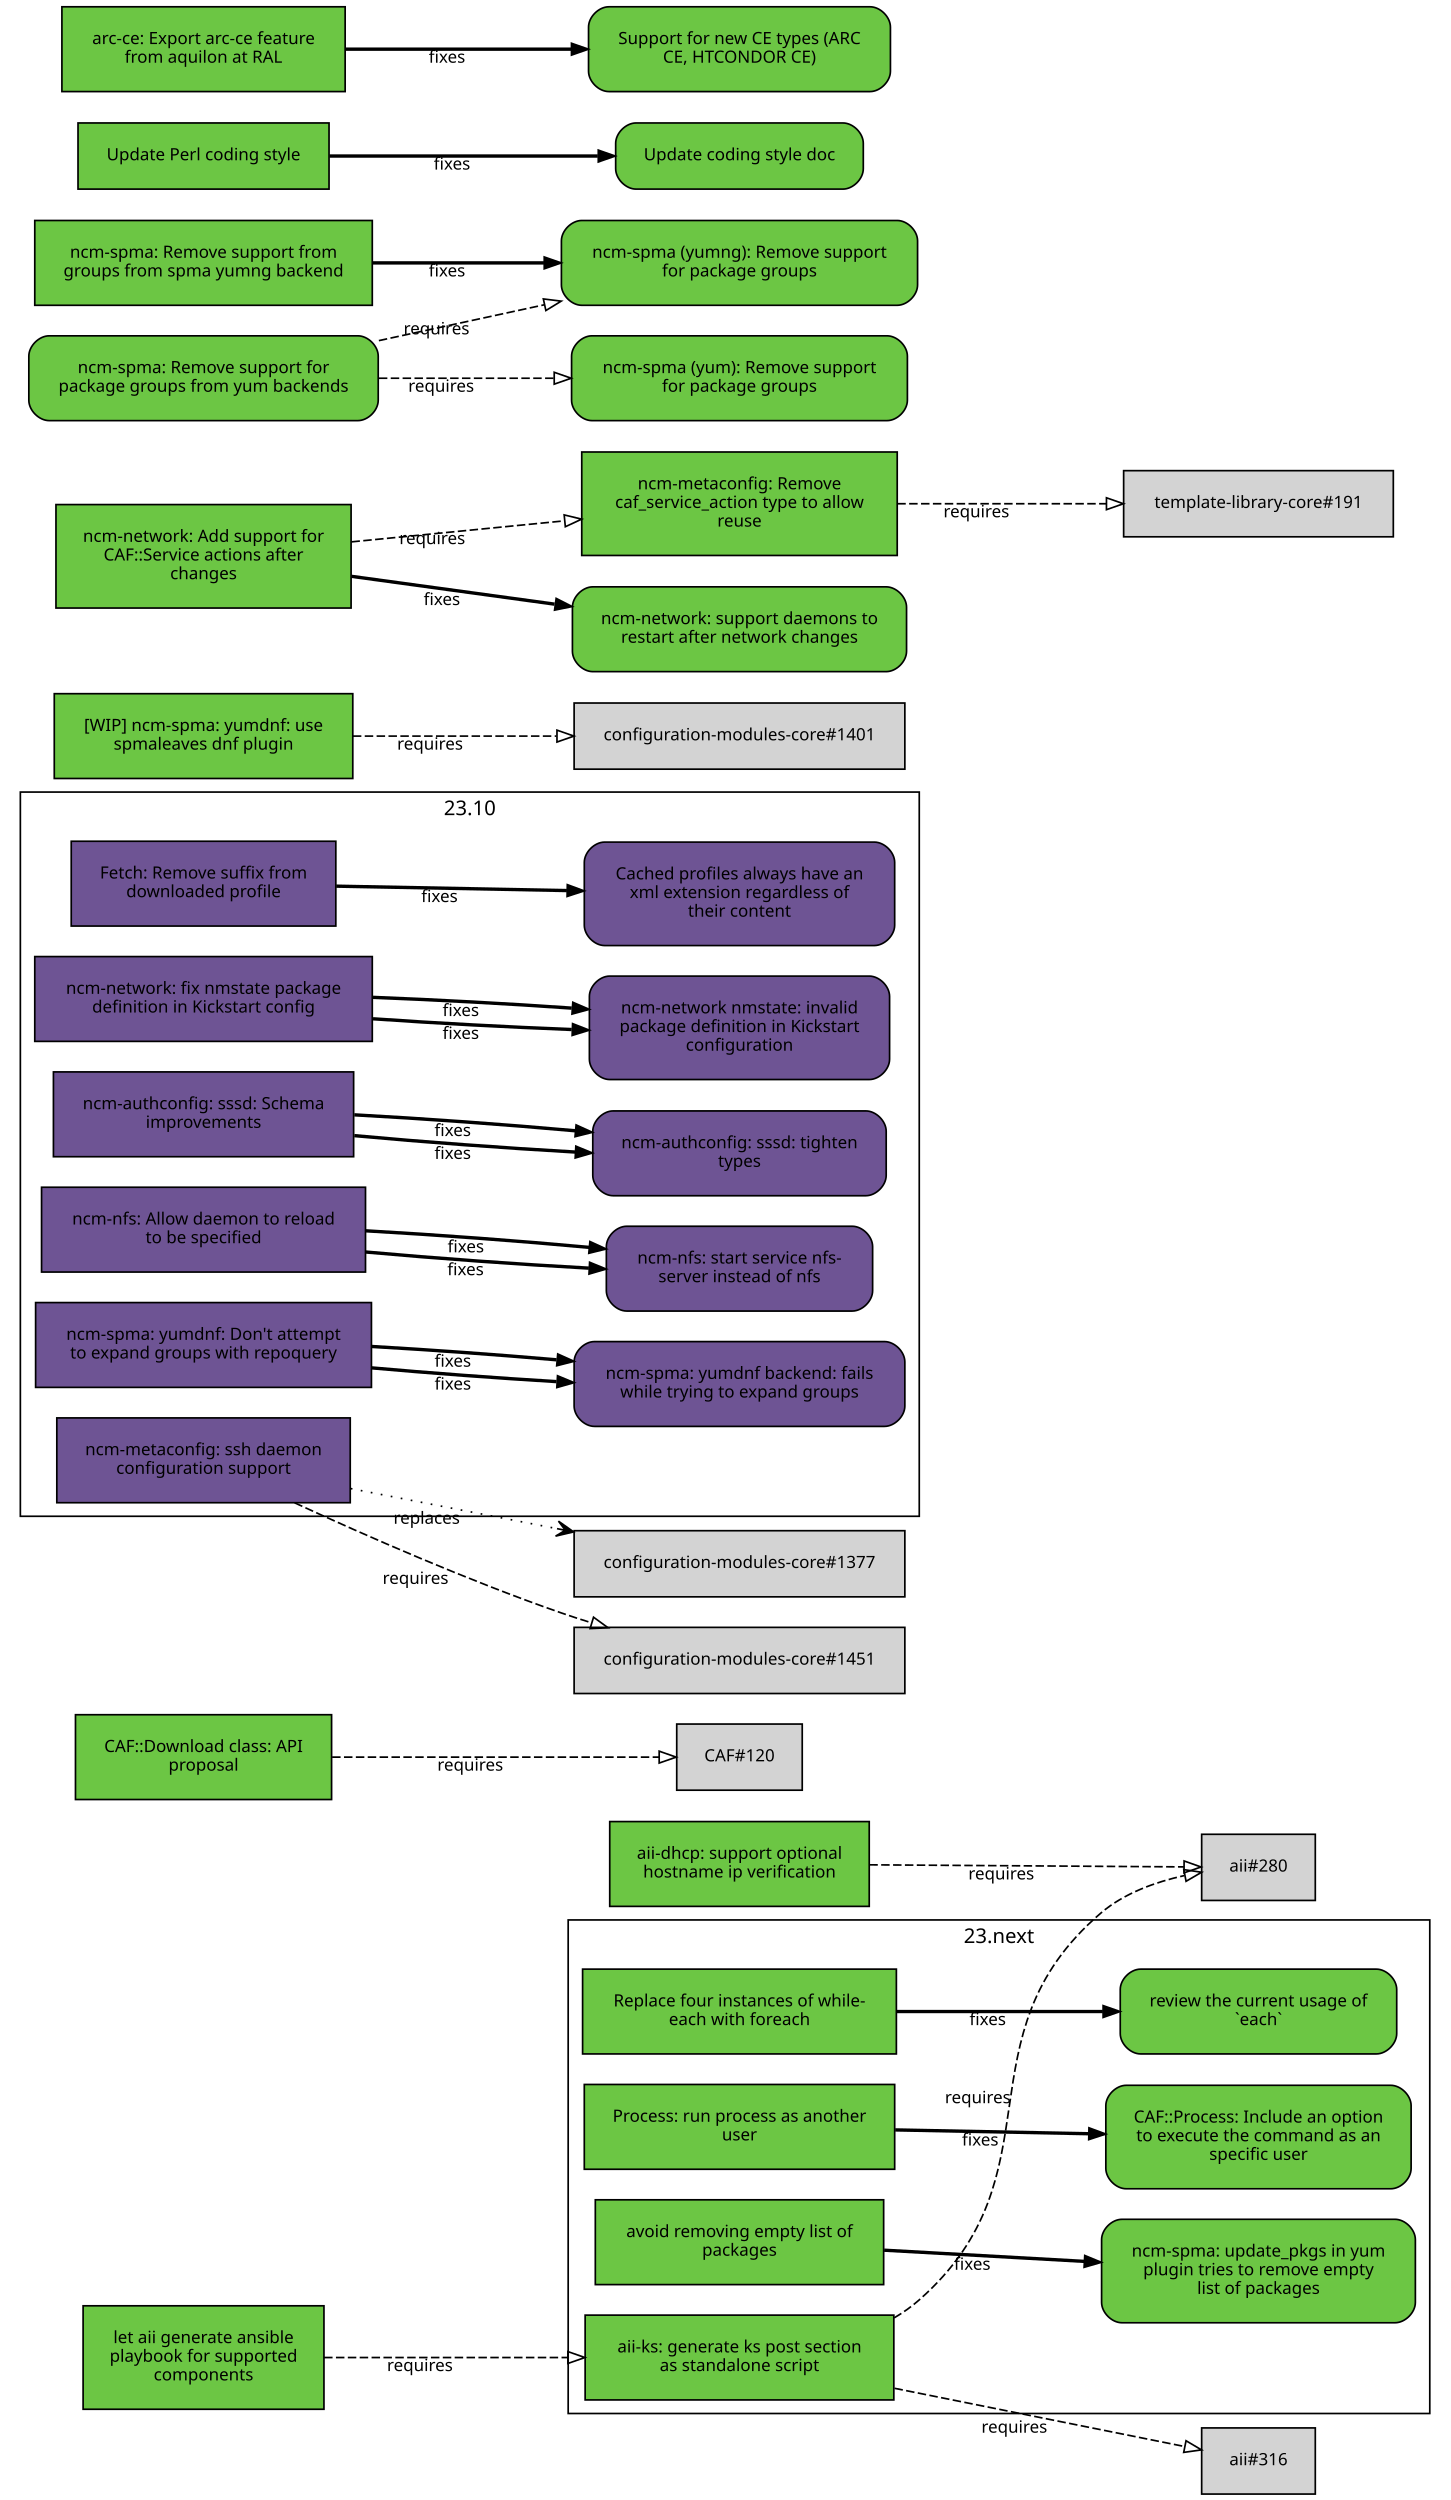
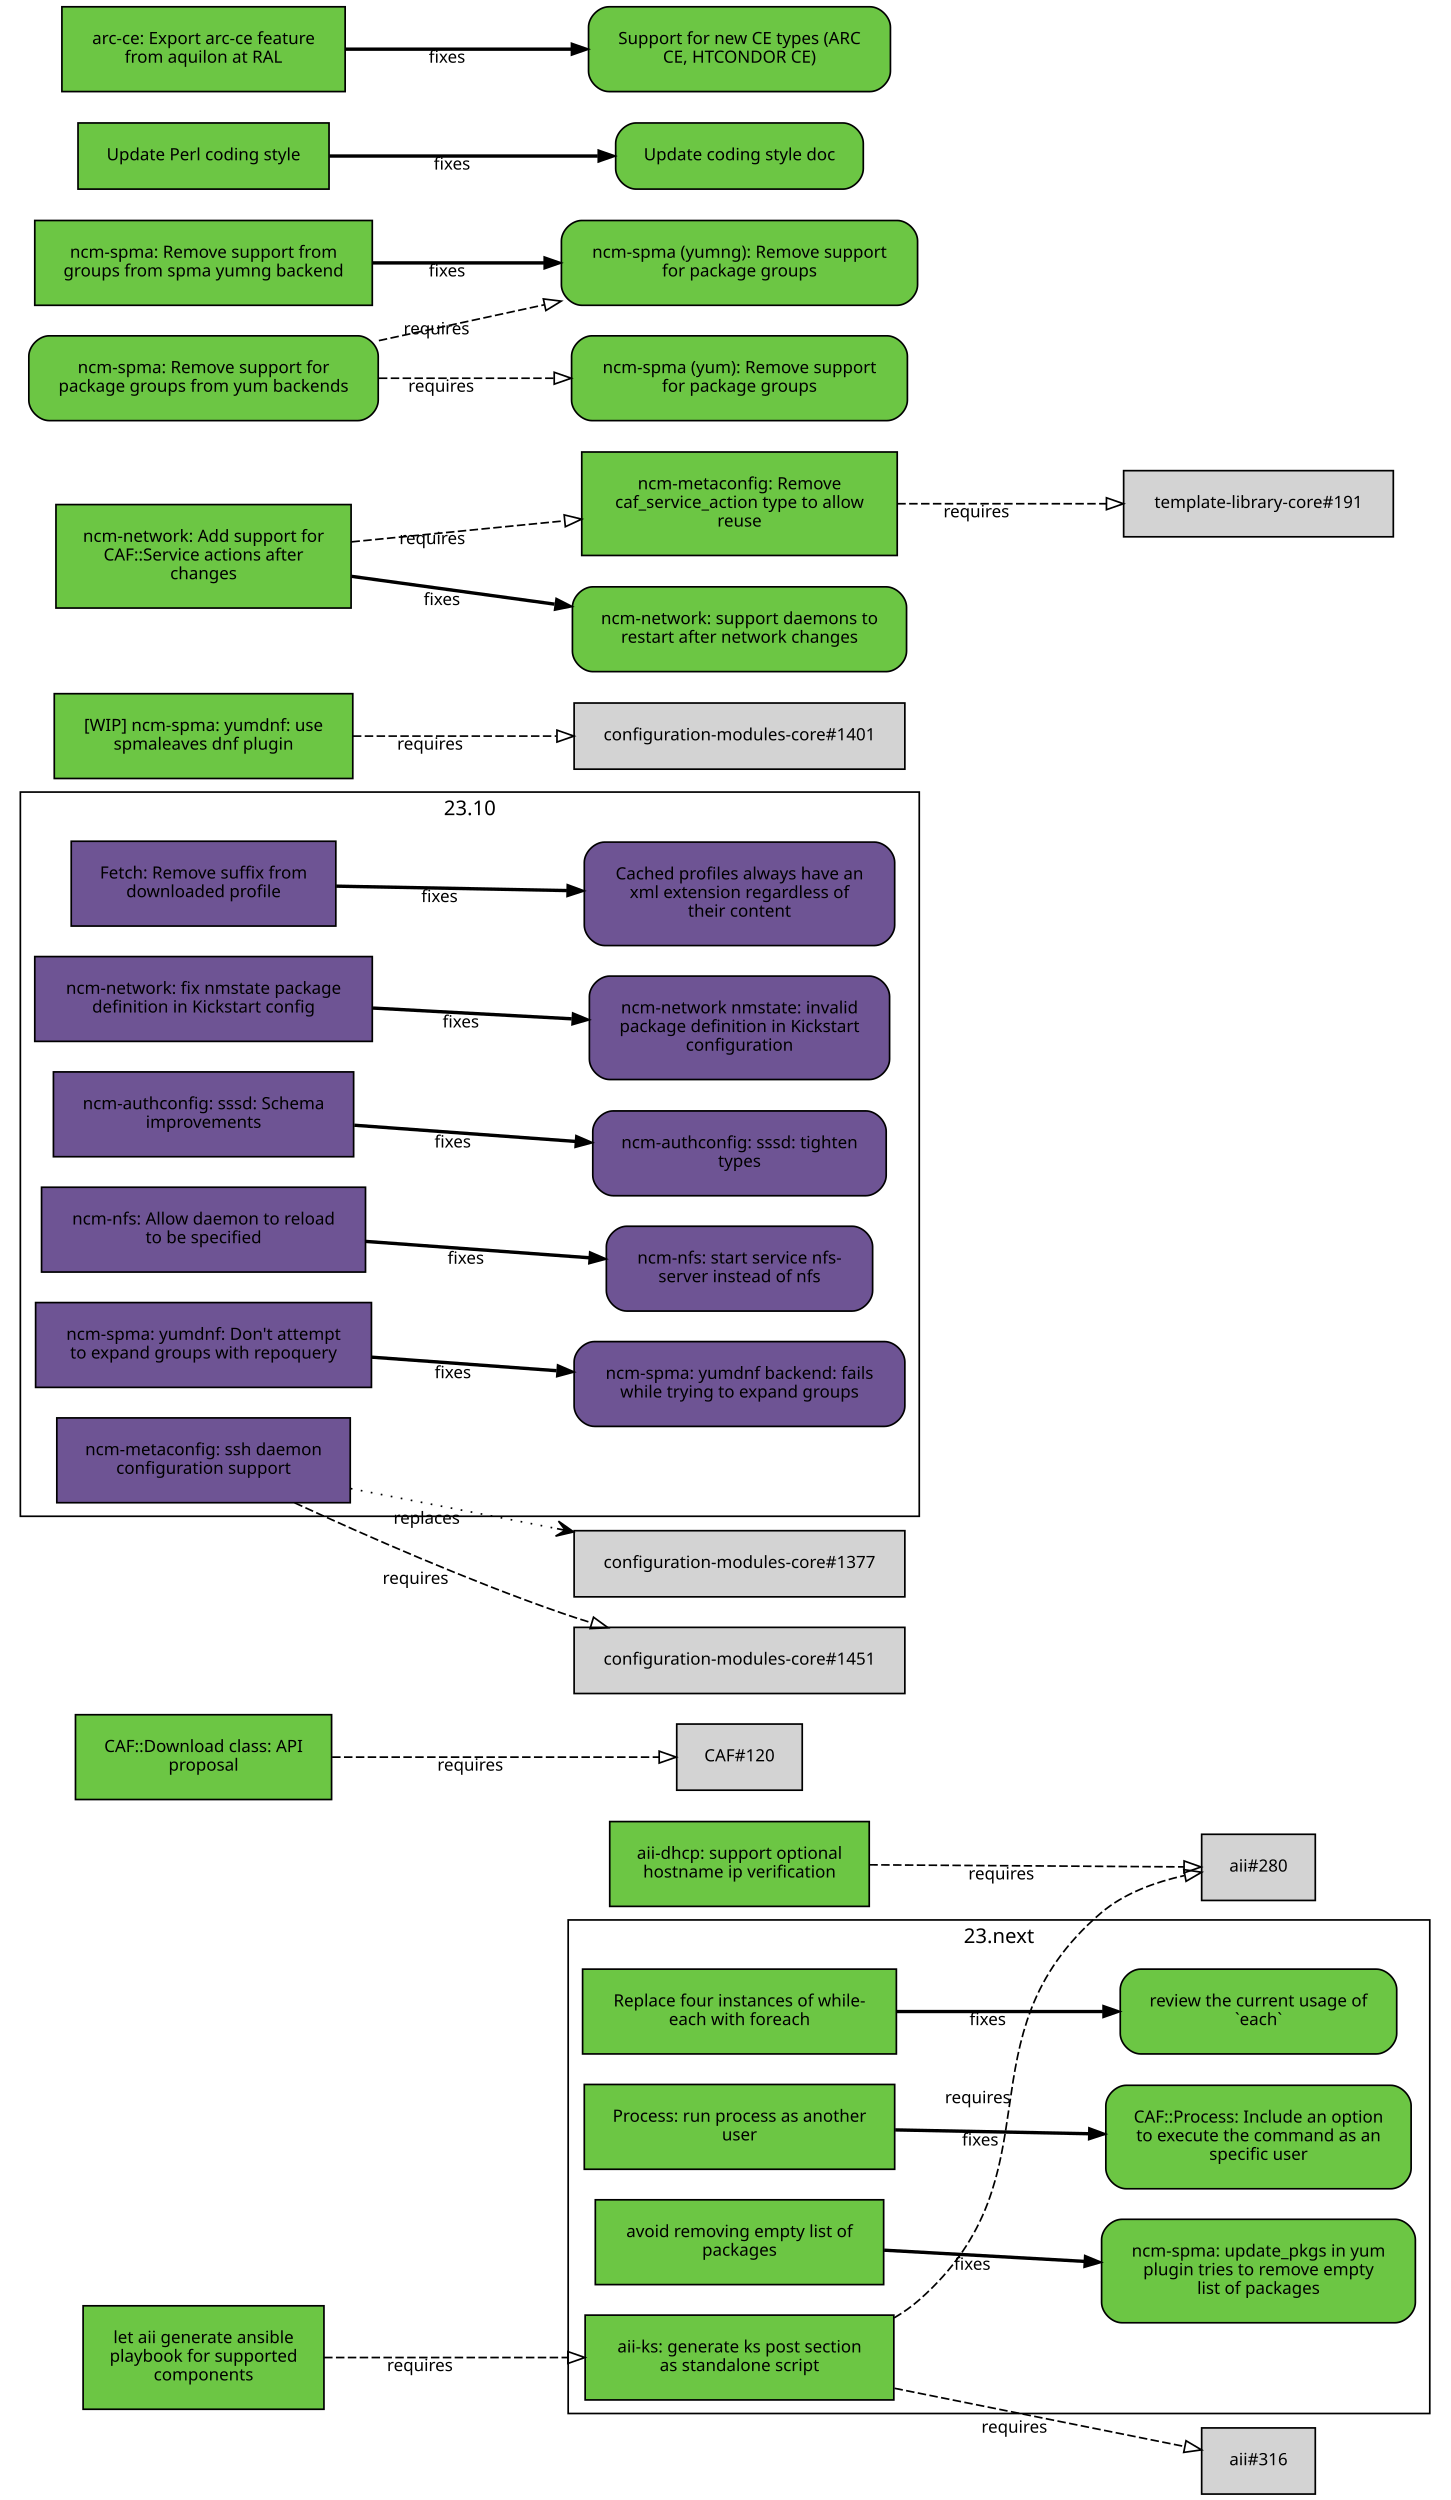
<svg xmlns="http://www.w3.org/2000/svg" xmlns:xlink="http://www.w3.org/1999/xlink" width="855pt" height="1474pt" viewBox="0.00 0.00 855.00 1474.00">
  <g id="graph0" class="graph" transform="scale(1 1) rotate(0) translate(4 1470)">
    <polygon fill="white" stroke="white" points="-4,5 -4,-1470 852,-1470 852,5 -4,5" />
    <g id="clust2" class="cluster">
      <polygon fill="none" stroke="black" points="8,-576 8,-1003 538,-1003 538,-576 8,-576" />
      <text text-anchor="middle" x="273" y="-989.4" font-family="Sans" font-size="12.00">23.10</text>
    </g>
    <g id="clust1" class="cluster">
      <polygon fill="none" stroke="black" points="331,-47 331,-338 839,-338 839,-47 331,-47" />
      <text text-anchor="middle" x="585" y="-324.4" font-family="Sans" font-size="12.00">23.next</text>
    </g>
    <g id="node1" class="node">
      <g id="a_node1">
        <a xlink:href="https://github.com/quattor/aii/pull/328" xlink:title="aii#328 (pull-request)" target="_parent">
          <polygon fill="#6cc644" stroke="black" points="523,-105 341,-105 341,-55 523,-55 523,-105" />
          <text text-anchor="middle" x="432" y="-83" font-family="Sans" font-size="10.00">aii-ks: generate ks post section</text>
          <text text-anchor="middle" x="432" y="-72" font-family="Sans" font-size="10.00">as standalone script</text>
        </a>
      </g>
    </g>
    <g id="node2" class="node">
      <polygon fill="lightgrey" stroke="black" points="771.5,-388.5 704.5,-388.5 704.5,-349.5 771.5,-349.5 771.5,-388.5" />
      <text text-anchor="middle" x="738" y="-366.5" font-family="Sans" font-size="10.00">aii#280</text>
    </g>
    <g id="edge1" class="edge">
      <path fill="none" stroke="black" stroke-dasharray="5,2" d="M523.177,-103.373C528.47,-106.484 533.473,-110.008 538,-114 621.964,-188.027 560.019,-269.143 645,-342 658.709,-353.754 677.321,-360.394 694.218,-364.145" />
      <polygon fill="none" stroke="black" points="693.975,-367.663 704.458,-366.126 695.305,-360.79 693.975,-367.663" />
      <text text-anchor="middle" x="572.527" y="-229.944" font-family="Sans" font-size="10.00">requires</text>
    </g>
    <g id="node3" class="node">
      <polygon fill="lightgrey" stroke="black" points="771.5,-38.5 704.5,-38.5 704.5,0.5 771.5,0.5 771.5,-38.5" />
      <text text-anchor="middle" x="738" y="-16.5" font-family="Sans" font-size="10.00">aii#316</text>
    </g>
    <g id="edge2" class="edge">
      <path fill="none" stroke="black" stroke-dasharray="5,2" d="M523.387,-61.863C580.055,-50.492 650.477,-36.362 694.595,-27.509" />
      <polygon fill="none" stroke="black" points="695.291,-30.939 704.407,-25.54 693.914,-24.076 695.291,-30.939" />
      <text text-anchor="middle" x="594.051" y="-35.671" font-family="Sans" font-size="10.00">requires</text>
    </g>
    <g id="node4" class="node">
      <g id="a_node4">
        <a xlink:href="https://github.com/quattor/aii/pull/331" xlink:title="aii#331 (pull-request)" target="_parent">
          <polygon fill="#6cc644" stroke="black" points="187,-110.5 45,-110.5 45,-49.5 187,-49.5 187,-110.5" />
          <text text-anchor="middle" x="116" y="-88.5" font-family="Sans" font-size="10.00">let aii generate ansible</text>
          <text text-anchor="middle" x="116" y="-77.5" font-family="Sans" font-size="10.00">playbook for supported</text>
          <text text-anchor="middle" x="116" y="-66.5" font-family="Sans" font-size="10.00">components</text>
        </a>
      </g>
    </g>
    <g id="edge3" class="edge">
      <path fill="none" stroke="black" stroke-dasharray="5,2" d="M187.077,-80C229.343,-80 283.883,-80 330.668,-80" />
      <polygon fill="none" stroke="black" points="330.834,-83.5 340.834,-80 330.834,-76.5 330.834,-83.5" />
      <text text-anchor="middle" x="243.574" y="-72" font-family="Sans" font-size="10.00">requires</text>
    </g>
    <g id="node5" class="node">
      <g id="a_node5">
        <a xlink:href="https://github.com/quattor/aii/pull/299" xlink:title="aii#299 (pull-request)" target="_parent">
          <polygon fill="#6cc644" stroke="black" points="508.5,-396 355.5,-396 355.5,-346 508.5,-346 508.5,-396" />
          <text text-anchor="middle" x="432" y="-374" font-family="Sans" font-size="10.00">aii-dhcp: support optional</text>
          <text text-anchor="middle" x="432" y="-363" font-family="Sans" font-size="10.00">hostname ip verification</text>
        </a>
      </g>
    </g>
    <g id="edge4" class="edge">
      <path fill="none" stroke="black" stroke-dasharray="5,2" d="M508.537,-370.503C567.023,-370.118 645.931,-369.599 694.049,-369.283" />
      <polygon fill="none" stroke="black" points="694.146,-372.782 704.123,-369.216 694.1,-365.782 694.146,-372.782" />
      <text text-anchor="middle" x="586.342" y="-361.86" font-family="Sans" font-size="10.00">requires</text>
    </g>
    <g id="node6" class="node">
      <g id="a_node6">
        <a xlink:href="https://github.com/quattor/CAF/pull/277" xlink:title="CAF#277 (pull-request)" target="_parent">
          <polygon fill="#6cc644" stroke="black" points="524.5,-309 339.5,-309 339.5,-259 524.5,-259 524.5,-309" />
          <text text-anchor="middle" x="432" y="-287" font-family="Sans" font-size="10.00">Replace four instances of while-</text>
          <text text-anchor="middle" x="432" y="-276" font-family="Sans" font-size="10.00">each with foreach</text>
        </a>
      </g>
    </g>
    <g id="node7" class="node">
      <g id="a_node7">
        <a xlink:href="https://github.com/quattor/CAF/issues/109" xlink:title="CAF#109 (issue)" target="_parent">
          <path fill="#6cc644" stroke="black" d="M807.5,-309C807.5,-309 668.5,-309 668.5,-309 662.5,-309 656.5,-303 656.5,-297 656.5,-297 656.5,-271 656.5,-271 656.5,-265 662.5,-259 668.5,-259 668.5,-259 807.5,-259 807.5,-259 813.5,-259 819.5,-265 819.5,-271 819.5,-271 819.5,-297 819.5,-297 819.5,-303 813.5,-309 807.5,-309" />
          <text text-anchor="middle" x="738" y="-287" font-family="Sans" font-size="10.00">review the current usage of</text>
          <text text-anchor="middle" x="738" y="-276" font-family="Sans" font-size="10.00">`each`</text>
        </a>
      </g>
    </g>
    <g id="edge5" class="edge">
      <path fill="none" stroke="black" stroke-width="2" d="M524.622,-284C563.139,-284 607.831,-284 646.253,-284" />
      <polygon fill="black" stroke="black" points="646.394,-287.5 656.394,-284 646.394,-280.5 646.394,-287.5" />
      <text text-anchor="middle" x="578.345" y="-276" font-family="Sans" font-size="10.00">fixes</text>
    </g>
    <g id="node8" class="node">
      <g id="a_node8">
        <a xlink:href="https://github.com/quattor/CAF/pull/257" xlink:title="CAF#257 (pull-request)" target="_parent">
          <polygon fill="#6cc644" stroke="black" points="523.5,-241 340.5,-241 340.5,-191 523.5,-191 523.5,-241" />
          <text text-anchor="middle" x="432" y="-219" font-family="Sans" font-size="10.00">Process: run process as another</text>
          <text text-anchor="middle" x="432" y="-208" font-family="Sans" font-size="10.00">user</text>
        </a>
      </g>
    </g>
    <g id="node9" class="node">
      <g id="a_node9">
        <a xlink:href="https://github.com/quattor/CAF/issues/253" xlink:title="CAF#253 (issue)" target="_parent">
          <path fill="#6cc644" stroke="black" d="M816,-240.5C816,-240.5 660,-240.5 660,-240.5 654,-240.5 648,-234.5 648,-228.5 648,-228.5 648,-191.5 648,-191.5 648,-185.5 654,-179.5 660,-179.5 660,-179.5 816,-179.5 816,-179.5 822,-179.5 828,-185.5 828,-191.5 828,-191.5 828,-228.5 828,-228.5 828,-234.5 822,-240.5 816,-240.5" />
          <text text-anchor="middle" x="738" y="-218.5" font-family="Sans" font-size="10.00">CAF::Process: Include an option</text>
          <text text-anchor="middle" x="738" y="-207.5" font-family="Sans" font-size="10.00">to execute the command as an</text>
          <text text-anchor="middle" x="738" y="-196.5" font-family="Sans" font-size="10.00">specific user</text>
        </a>
      </g>
    </g>
    <g id="edge6" class="edge">
      <path fill="none" stroke="black" stroke-width="2" d="M523.798,-214.208C559.701,-213.499 601.072,-212.683 637.762,-211.959" />
      <polygon fill="black" stroke="black" points="638.048,-215.454 647.977,-211.757 637.91,-208.455 638.048,-215.454" />
      <text text-anchor="middle" x="573.947" y="-204.981" font-family="Sans" font-size="10.00">fixes</text>
    </g>
    <g id="node10" class="node">
      <g id="a_node10">
        <a xlink:href="https://github.com/quattor/CAF/pull/110" xlink:title="CAF#110 (pull-request)" target="_parent">
          <polygon fill="#6cc644" stroke="black" points="191.5,-459 40.5,-459 40.5,-409 191.5,-409 191.5,-459" />
          <text text-anchor="middle" x="116" y="-437" font-family="Sans" font-size="10.00">CAF::Download class: API</text>
          <text text-anchor="middle" x="116" y="-426" font-family="Sans" font-size="10.00">proposal</text>
        </a>
      </g>
    </g>
    <g id="node11" class="node">
      <polygon fill="lightgrey" stroke="black" points="469,-453.5 395,-453.5 395,-414.5 469,-414.5 469,-453.5" />
      <text text-anchor="middle" x="432" y="-431.5" font-family="Sans" font-size="10.00">CAF#120</text>
    </g>
    <g id="edge7" class="edge">
      <path fill="none" stroke="black" stroke-dasharray="5,2" d="M191.812,-434C251.718,-434 333.856,-434 384.623,-434" />
      <polygon fill="none" stroke="black" points="384.651,-437.5 394.651,-434 384.651,-430.5 384.651,-437.5" />
      <text text-anchor="middle" x="273.255" y="-426" font-family="Sans" font-size="10.00">requires</text>
    </g>
    <g id="node12" class="node">
      <g id="a_node12">
        <a xlink:href="https://github.com/quattor/CCM/pull/210" xlink:title="CCM#210 (pull-request)" target="_parent">
          <polygon fill="#6e5494" stroke="black" points="194,-974 38,-974 38,-924 194,-924 194,-974" />
          <text text-anchor="middle" x="116" y="-952" font-family="Sans" font-size="10.00">Fetch: Remove suffix from</text>
          <text text-anchor="middle" x="116" y="-941" font-family="Sans" font-size="10.00">downloaded profile</text>
        </a>
      </g>
    </g>
    <g id="node13" class="node">
      <g id="a_node13">
        <a xlink:href="https://github.com/quattor/CCM/issues/204" xlink:title="CCM#204 (issue)" target="_parent">
          <path fill="#6e5494" stroke="black" d="M511.5,-973.5C511.5,-973.5 352.5,-973.5 352.5,-973.5 346.5,-973.5 340.5,-967.5 340.5,-961.5 340.5,-961.5 340.5,-924.5 340.5,-924.5 340.5,-918.5 346.5,-912.5 352.5,-912.5 352.5,-912.5 511.5,-912.5 511.5,-912.5 517.5,-912.5 523.5,-918.5 523.5,-924.5 523.5,-924.5 523.5,-961.5 523.5,-961.5 523.5,-967.5 517.5,-973.5 511.5,-973.5" />
          <text text-anchor="middle" x="432" y="-951.5" font-family="Sans" font-size="10.00">Cached profiles always have an</text>
          <text text-anchor="middle" x="432" y="-940.5" font-family="Sans" font-size="10.00">xml extension regardless of</text>
          <text text-anchor="middle" x="432" y="-929.5" font-family="Sans" font-size="10.00">their content</text>
        </a>
      </g>
    </g>
    <g id="edge8" class="edge">
      <path fill="none" stroke="black" stroke-width="2" d="M194.215,-947.525C235.236,-946.741 286.154,-945.768 330.251,-944.925" />
      <polygon fill="black" stroke="black" points="330.492,-948.421 340.423,-944.731 330.358,-941.423 330.492,-948.421" />
      <text text-anchor="middle" x="255.112" y="-938.132" font-family="Sans" font-size="10.00">fixes</text>
    </g>
    <g id="node14" class="node">
      <g id="a_node14">
        <a xlink:href="https://github.com/quattor/configuration-modules-core/pull/1630" xlink:title="configuration-modules-core#1630 (pull-request)" target="_parent">
          <polygon fill="#6e5494" stroke="black" points="215.5,-906 16.5,-906 16.5,-856 215.5,-856 215.5,-906" />
          <text text-anchor="middle" x="116" y="-884" font-family="Sans" font-size="10.00">ncm-network: fix nmstate package</text>
          <text text-anchor="middle" x="116" y="-873" font-family="Sans" font-size="10.00">definition in Kickstart config</text>
        </a>
      </g>
    </g>
    <g id="node15" class="node">
      <g id="a_node15">
        <a xlink:href="https://github.com/quattor/configuration-modules-core/issues/1629" xlink:title="configuration-modules-core#1629 (issue)" target="_parent">
          <path fill="#6e5494" stroke="black" d="M508.5,-894.5C508.5,-894.5 355.5,-894.5 355.5,-894.5 349.5,-894.5 343.5,-888.5 343.5,-882.5 343.5,-882.5 343.5,-845.5 343.5,-845.5 343.5,-839.5 349.5,-833.5 355.5,-833.5 355.5,-833.5 508.5,-833.5 508.5,-833.5 514.5,-833.5 520.5,-839.5 520.5,-845.5 520.5,-845.5 520.5,-882.5 520.5,-882.5 520.5,-888.5 514.5,-894.5 508.5,-894.5" />
          <text text-anchor="middle" x="432" y="-872.5" font-family="Sans" font-size="10.00">ncm-network nmstate: invalid</text>
          <text text-anchor="middle" x="432" y="-861.5" font-family="Sans" font-size="10.00">package definition in Kickstart</text>
          <text text-anchor="middle" x="432" y="-850.5" font-family="Sans" font-size="10.00">configuration</text>
        </a>
      </g>
    </g>
    <g id="edge9" class="edge">
-       <path fill="none" stroke="black" stroke-width="2" d="M215.921,-869.323C253.303,-866.723 295.798,-864.427 333.087,-862.995" />
-       <polygon fill="black" stroke="black" points="333.593,-866.479 343.458,-862.615 333.336,-859.484 333.593,-866.479" />
-       <text text-anchor="middle" x="267.683" y="-857.446" font-family="Sans" font-size="10.00">fixes</text>
-     </g>
-     <g id="edge13" class="edge">
-       <path fill="none" stroke="black" stroke-width="2" d="M215.921,-881.966C253.303,-880.519 295.798,-878.213 333.087,-875.607" />
-       <polygon fill="black" stroke="black" points="333.734,-879.07 343.458,-874.864 333.234,-872.087 333.734,-879.07" />
-       <text text-anchor="middle" x="267.683" y="-870.938" font-family="Sans" font-size="10.00">fixes</text>
+       <path fill="none" stroke="black" stroke-width="2" d="M215.921,-875.644C253.303,-873.621 295.798,-871.32 333.087,-869.301" />
+       <polygon fill="black" stroke="black" points="333.662,-872.775 343.458,-868.74 333.283,-865.785 333.662,-872.775" />
+       <text text-anchor="middle" x="267.683" y="-864.192" font-family="Sans" font-size="10.00">fixes</text>
    </g>
    <g id="node16" class="node">
      <g id="a_node16">
        <a xlink:href="https://github.com/quattor/configuration-modules-core/pull/1622" xlink:title="configuration-modules-core#1622 (pull-request)" target="_parent">
          <polygon fill="#6e5494" stroke="black" points="204.5,-838 27.5,-838 27.5,-788 204.5,-788 204.5,-838" />
          <text text-anchor="middle" x="116" y="-816" font-family="Sans" font-size="10.00">ncm-authconfig: sssd: Schema</text>
          <text text-anchor="middle" x="116" y="-805" font-family="Sans" font-size="10.00">improvements</text>
        </a>
      </g>
    </g>
    <g id="node17" class="node">
      <g id="a_node17">
        <a xlink:href="https://github.com/quattor/configuration-modules-core/issues/1471" xlink:title="configuration-modules-core#1471 (issue)" target="_parent">
          <path fill="#6e5494" stroke="black" d="M506.5,-815C506.5,-815 357.5,-815 357.5,-815 351.5,-815 345.5,-809 345.5,-803 345.5,-803 345.5,-777 345.5,-777 345.5,-771 351.5,-765 357.5,-765 357.5,-765 506.5,-765 506.5,-765 512.5,-765 518.5,-771 518.5,-777 518.5,-777 518.5,-803 518.5,-803 518.5,-809 512.5,-815 506.5,-815" />
          <text text-anchor="middle" x="432" y="-793" font-family="Sans" font-size="10.00">ncm-authconfig: sssd: tighten</text>
          <text text-anchor="middle" x="432" y="-782" font-family="Sans" font-size="10.00">types</text>
        </a>
      </g>
    </g>
    <g id="edge10" class="edge">
-       <path fill="none" stroke="black" stroke-width="2" d="M204.884,-800.431C245.446,-796.685 293.697,-793.104 335.189,-790.746" />
-       <polygon fill="black" stroke="black" points="335.515,-794.233 345.307,-790.188 335.129,-787.244 335.515,-794.233" />
-       <text text-anchor="middle" x="262.92" y="-786.683" font-family="Sans" font-size="10.00">fixes</text>
-     </g>
-     <g id="edge14" class="edge">
-       <path fill="none" stroke="black" stroke-width="2" d="M204.884,-812.694C245.446,-810.498 293.697,-807.01 335.189,-803.29" />
-       <polygon fill="black" stroke="black" points="335.667,-806.761 345.307,-802.366 335.03,-799.79 335.667,-806.761" />
-       <text text-anchor="middle" x="262.92" y="-800.182" font-family="Sans" font-size="10.00">fixes</text>
+       <path fill="none" stroke="black" stroke-width="2" d="M204.884,-806.563C245.446,-803.592 293.697,-800.057 335.189,-797.018" />
+       <polygon fill="black" stroke="black" points="335.589,-800.498 345.307,-796.277 335.078,-793.517 335.589,-800.498" />
+       <text text-anchor="middle" x="262.92" y="-793.433" font-family="Sans" font-size="10.00">fixes</text>
    </g>
    <g id="node18" class="node">
      <g id="a_node18">
        <a xlink:href="https://github.com/quattor/configuration-modules-core/pull/1621" xlink:title="configuration-modules-core#1621 (pull-request)" target="_parent">
          <polygon fill="#6e5494" stroke="black" points="211.5,-770 20.5,-770 20.5,-720 211.5,-720 211.5,-770" />
          <text text-anchor="middle" x="116" y="-748" font-family="Sans" font-size="10.00">ncm-nfs: Allow daemon to reload</text>
          <text text-anchor="middle" x="116" y="-737" font-family="Sans" font-size="10.00">to be specified</text>
        </a>
      </g>
    </g>
    <g id="node19" class="node">
      <g id="a_node19">
        <a xlink:href="https://github.com/quattor/configuration-modules-core/issues/1618" xlink:title="configuration-modules-core#1618 (issue)" target="_parent">
          <path fill="#6e5494" stroke="black" d="M498.5,-747C498.5,-747 365.5,-747 365.5,-747 359.5,-747 353.5,-741 353.5,-735 353.5,-735 353.5,-709 353.5,-709 353.5,-703 359.5,-697 365.5,-697 365.5,-697 498.5,-697 498.5,-697 504.5,-697 510.5,-703 510.5,-709 510.5,-709 510.5,-735 510.5,-735 510.5,-741 504.5,-747 498.5,-747" />
          <text text-anchor="middle" x="432" y="-725" font-family="Sans" font-size="10.00">ncm-nfs: start service nfs-</text>
          <text text-anchor="middle" x="432" y="-714" font-family="Sans" font-size="10.00">server instead of nfs</text>
        </a>
      </g>
    </g>
    <g id="edge11" class="edge">
-       <path fill="none" stroke="black" stroke-width="2" d="M211.636,-731.816C253.42,-728.053 302.24,-724.518 343.204,-722.301" />
-       <polygon fill="black" stroke="black" points="343.636,-725.784 353.439,-721.767 343.271,-718.793 343.636,-725.784" />
-       <text text-anchor="middle" x="270.482" y="-718.137" font-family="Sans" font-size="10.00">fixes</text>
-     </g>
-     <g id="edge15" class="edge">
-       <path fill="none" stroke="black" stroke-width="2" d="M211.636,-744.321C253.508,-741.957 302.447,-738.33 343.464,-734.537" />
-       <polygon fill="black" stroke="black" points="343.812,-738.019 353.439,-733.596 343.155,-731.05 343.812,-738.019" />
-       <text text-anchor="middle" x="270.635" y="-731.608" font-family="Sans" font-size="10.00">fixes</text>
+       <path fill="none" stroke="black" stroke-width="2" d="M211.636,-738.068C253.508,-735.001 302.447,-731.416 343.464,-728.412" />
+       <polygon fill="black" stroke="black" points="343.722,-731.902 353.439,-727.681 343.21,-724.921 343.722,-731.902" />
+       <text text-anchor="middle" x="270.635" y="-724.868" font-family="Sans" font-size="10.00">fixes</text>
    </g>
    <g id="node20" class="node">
      <g id="a_node20">
        <a xlink:href="https://github.com/quattor/configuration-modules-core/pull/1620" xlink:title="configuration-modules-core#1620 (pull-request)" target="_parent">
          <polygon fill="#6e5494" stroke="black" points="215,-702 17,-702 17,-652 215,-652 215,-702" />
          <text text-anchor="middle" x="116" y="-680" font-family="Sans" font-size="10.00">ncm-spma: yumdnf: Don't attempt</text>
          <text text-anchor="middle" x="116" y="-669" font-family="Sans" font-size="10.00">to expand groups with repoquery</text>
        </a>
      </g>
    </g>
    <g id="node21" class="node">
      <g id="a_node21">
        <a xlink:href="https://github.com/quattor/configuration-modules-core/issues/1524" xlink:title="configuration-modules-core#1524 (issue)" target="_parent">
          <path fill="#6e5494" stroke="black" d="M517.5,-679C517.5,-679 346.5,-679 346.5,-679 340.5,-679 334.5,-673 334.5,-667 334.5,-667 334.5,-641 334.5,-641 334.5,-635 340.5,-629 346.5,-629 346.5,-629 517.5,-629 517.5,-629 523.5,-629 529.5,-635 529.5,-641 529.5,-641 529.5,-667 529.5,-667 529.5,-673 523.5,-679 517.5,-679" />
          <text text-anchor="middle" x="432" y="-657" font-family="Sans" font-size="10.00">ncm-spma: yumdnf backend: fails</text>
          <text text-anchor="middle" x="432" y="-646" font-family="Sans" font-size="10.00">while trying to expand groups</text>
        </a>
      </g>
    </g>
    <g id="edge12" class="edge">
-       <path fill="none" stroke="black" stroke-width="2" d="M215.06,-663.509C249.699,-660.428 288.815,-657.521 324.146,-655.393" />
-       <polygon fill="black" stroke="black" points="324.713,-658.866 334.491,-654.786 324.303,-651.878 324.713,-658.866" />
-       <text text-anchor="middle" x="262.99" y="-650.678" font-family="Sans" font-size="10.00">fixes</text>
-     </g>
-     <g id="edge16" class="edge">
-       <path fill="none" stroke="black" stroke-width="2" d="M215.06,-676.125C249.699,-674.132 288.815,-671.309 324.146,-668.261" />
-       <polygon fill="black" stroke="black" points="324.835,-671.714 334.491,-667.353 324.223,-664.741 324.835,-671.714" />
-       <text text-anchor="middle" x="262.99" y="-664.177" font-family="Sans" font-size="10.00">fixes</text>
+       <path fill="none" stroke="black" stroke-width="2" d="M215.06,-669.817C249.699,-667.28 288.815,-664.415 324.146,-661.827" />
+       <polygon fill="black" stroke="black" points="324.773,-665.29 334.491,-661.069 324.262,-658.309 324.773,-665.29" />
+       <text text-anchor="middle" x="262.99" y="-657.428" font-family="Sans" font-size="10.00">fixes</text>
    </g>
    <g id="node22" class="node">
      <g id="a_node22">
        <a xlink:href="https://github.com/quattor/configuration-modules-core/pull/1554" xlink:title="configuration-modules-core#1554 (pull-request)" target="_parent">
          <polygon fill="#6cc644" stroke="black" points="517,-173 347,-173 347,-123 517,-123 517,-173" />
          <text text-anchor="middle" x="432" y="-151" font-family="Sans" font-size="10.00">avoid removing empty list of</text>
          <text text-anchor="middle" x="432" y="-140" font-family="Sans" font-size="10.00">packages</text>
        </a>
      </g>
    </g>
    <g id="node23" class="node">
      <g id="a_node23">
        <a xlink:href="https://github.com/quattor/configuration-modules-core/issues/1553" xlink:title="configuration-modules-core#1553 (issue)" target="_parent">
          <path fill="#6cc644" stroke="black" d="M818.5,-161.5C818.5,-161.5 657.5,-161.5 657.5,-161.5 651.5,-161.5 645.5,-155.5 645.5,-149.5 645.5,-149.5 645.5,-112.5 645.5,-112.5 645.5,-106.5 651.5,-100.5 657.5,-100.5 657.5,-100.5 818.5,-100.5 818.5,-100.5 824.5,-100.5 830.5,-106.5 830.5,-112.5 830.5,-112.5 830.5,-149.5 830.5,-149.5 830.5,-155.5 824.5,-161.5 818.5,-161.5" />
          <text text-anchor="middle" x="738" y="-139.5" font-family="Sans" font-size="10.00">ncm-spma: update_pkgs in yum</text>
          <text text-anchor="middle" x="738" y="-128.5" font-family="Sans" font-size="10.00">plugin tries to remove empty</text>
          <text text-anchor="middle" x="738" y="-117.5" font-family="Sans" font-size="10.00">list of packages</text>
        </a>
      </g>
    </g>
-     <g id="edge17" class="edge">
+     <g id="edge13" class="edge">
      <path fill="none" stroke="black" stroke-width="2" d="M517.277,-143.287C553.812,-141.244 596.909,-138.834 635.213,-136.692" />
      <polygon fill="black" stroke="black" points="635.57,-140.178 645.359,-136.125 635.179,-133.189 635.57,-140.178" />
      <text text-anchor="middle" x="569.248" y="-131.71" font-family="Sans" font-size="10.00">fixes</text>
    </g>
    <g id="node24" class="node">
      <g id="a_node24">
        <a xlink:href="https://github.com/quattor/configuration-modules-core/pull/1452" xlink:title="configuration-modules-core#1452 (pull-request)" target="_parent">
          <polygon fill="#6e5494" stroke="black" points="202.5,-634 29.5,-634 29.5,-584 202.5,-584 202.5,-634" />
          <text text-anchor="middle" x="116" y="-612" font-family="Sans" font-size="10.00">ncm-metaconfig: ssh daemon</text>
          <text text-anchor="middle" x="116" y="-601" font-family="Sans" font-size="10.00">configuration support</text>
        </a>
      </g>
    </g>
    <g id="node25" class="node">
      <polygon fill="lightgrey" stroke="black" points="529.5,-567.5 334.5,-567.5 334.5,-528.5 529.5,-528.5 529.5,-567.5" />
      <text text-anchor="middle" x="432" y="-545.5" font-family="Sans" font-size="10.00">configuration-modules-core#1377</text>
    </g>
-     <g id="edge18" class="edge">
+     <g id="edge14" class="edge">
      <path fill="none" stroke="black" stroke-dasharray="1,5" d="M202.802,-592.331C240.298,-585.047 284.669,-576.427 324.269,-568.734" />
      <polygon fill="black" stroke="black" points="334.228,-566.8 325.269,-573.124 329.319,-567.753 324.411,-568.707 324.411,-568.707 324.411,-568.707 329.319,-567.753 323.553,-564.289 334.228,-566.8 334.228,-566.8" />
      <text text-anchor="middle" x="247.583" y="-571.552" font-family="Sans" font-size="10.00">replaces</text>
    </g>
    <g id="node26" class="node">
      <polygon fill="lightgrey" stroke="black" points="529.5,-510.5 334.5,-510.5 334.5,-471.5 529.5,-471.5 529.5,-510.5" />
      <text text-anchor="middle" x="432" y="-488.5" font-family="Sans" font-size="10.00">configuration-modules-core#1451</text>
    </g>
-     <g id="edge19" class="edge">
+     <g id="edge15" class="edge">
      <path fill="none" stroke="black" stroke-dasharray="5,2" d="M169.693,-583.943C211.678,-564.586 272.288,-537.982 327,-519 332.797,-516.989 338.816,-515.033 344.905,-513.152" />
      <polygon fill="none" stroke="black" points="345.944,-516.495 354.51,-510.26 343.926,-509.792 345.944,-516.495" />
      <text text-anchor="middle" x="240.995" y="-536.113" font-family="Sans" font-size="10.00">requires</text>
    </g>
    <g id="node27" class="node">
      <g id="a_node27">
        <a xlink:href="https://github.com/quattor/configuration-modules-core/pull/1507" xlink:title="configuration-modules-core#1507 (pull-request)" target="_parent">
          <polygon fill="#6cc644" stroke="black" points="204,-1061 28,-1061 28,-1011 204,-1011 204,-1061" />
          <text text-anchor="middle" x="116" y="-1039" font-family="Sans" font-size="10.00">[WIP] ncm-spma: yumdnf: use</text>
          <text text-anchor="middle" x="116" y="-1028" font-family="Sans" font-size="10.00">spmaleaves dnf plugin</text>
        </a>
      </g>
    </g>
    <g id="node28" class="node">
      <polygon fill="lightgrey" stroke="black" points="529.5,-1055.5 334.5,-1055.5 334.5,-1016.5 529.5,-1016.5 529.5,-1055.5" />
      <text text-anchor="middle" x="432" y="-1033.5" font-family="Sans" font-size="10.00">configuration-modules-core#1401</text>
    </g>
-     <g id="edge20" class="edge">
+     <g id="edge16" class="edge">
      <path fill="none" stroke="black" stroke-dasharray="5,2" d="M204.05,-1036C241.203,-1036 284.927,-1036 324.027,-1036" />
      <polygon fill="none" stroke="black" points="324.391,-1039.5 334.391,-1036 324.391,-1032.5 324.391,-1039.5" />
      <text text-anchor="middle" x="249.549" y="-1028" font-family="Sans" font-size="10.00">requires</text>
    </g>
    <g id="node29" class="node">
      <g id="a_node29">
        <a xlink:href="https://github.com/quattor/configuration-modules-core/pull/1336" xlink:title="configuration-modules-core#1336 (pull-request)" target="_parent">
          <polygon fill="#6cc644" stroke="black" points="203,-1172.5 29,-1172.5 29,-1111.5 203,-1111.5 203,-1172.5" />
          <text text-anchor="middle" x="116" y="-1150.5" font-family="Sans" font-size="10.00">ncm-network: Add support for</text>
          <text text-anchor="middle" x="116" y="-1139.5" font-family="Sans" font-size="10.00">CAF::Service actions after</text>
          <text text-anchor="middle" x="116" y="-1128.5" font-family="Sans" font-size="10.00">changes</text>
        </a>
      </g>
    </g>
    <g id="node30" class="node">
      <g id="a_node30">
        <a xlink:href="https://github.com/quattor/configuration-modules-core/pull/1335" xlink:title="configuration-modules-core#1335 (pull-request)" target="_parent">
          <polygon fill="#6cc644" stroke="black" points="525,-1203.5 339,-1203.5 339,-1142.5 525,-1142.5 525,-1203.5" />
          <text text-anchor="middle" x="432" y="-1181.5" font-family="Sans" font-size="10.00">ncm-metaconfig: Remove</text>
          <text text-anchor="middle" x="432" y="-1170.5" font-family="Sans" font-size="10.00">caf_service_action type to allow</text>
          <text text-anchor="middle" x="432" y="-1159.5" font-family="Sans" font-size="10.00">reuse</text>
        </a>
      </g>
    </g>
-     <g id="edge21" class="edge">
+     <g id="edge17" class="edge">
      <path fill="none" stroke="black" stroke-dasharray="5,2" d="M203.217,-1150.51C242.047,-1154.35 288.184,-1158.9 328.746,-1162.9" />
      <polygon fill="none" stroke="black" points="328.636,-1166.41 338.931,-1163.91 329.323,-1159.44 328.636,-1166.41" />
      <text text-anchor="middle" x="250.868" y="-1149.19" font-family="Sans" font-size="10.00">requires</text>
    </g>
    <g id="node31" class="node">
      <g id="a_node31">
        <a xlink:href="https://github.com/quattor/configuration-modules-core/issues/1071" xlink:title="configuration-modules-core#1071 (issue)" target="_parent">
          <path fill="#6cc644" stroke="black" d="M518.5,-1124C518.5,-1124 345.5,-1124 345.5,-1124 339.5,-1124 333.5,-1118 333.5,-1112 333.5,-1112 333.5,-1086 333.5,-1086 333.5,-1080 339.5,-1074 345.5,-1074 345.5,-1074 518.5,-1074 518.5,-1074 524.5,-1074 530.5,-1080 530.5,-1086 530.5,-1086 530.5,-1112 530.5,-1112 530.5,-1118 524.5,-1124 518.5,-1124" />
          <text text-anchor="middle" x="432" y="-1102" font-family="Sans" font-size="10.00">ncm-network: support daemons to</text>
          <text text-anchor="middle" x="432" y="-1091" font-family="Sans" font-size="10.00">restart after network changes</text>
        </a>
      </g>
    </g>
-     <g id="edge22" class="edge">
+     <g id="edge18" class="edge">
      <path fill="none" stroke="black" stroke-width="2" d="M203.217,-1130.19C240.216,-1125.13 283.848,-1119.15 322.972,-1113.79" />
      <polygon fill="black" stroke="black" points="323.912,-1117.2 333.344,-1112.37 322.962,-1110.26 323.912,-1117.2" />
      <text text-anchor="middle" x="256.527" y="-1113.25" font-family="Sans" font-size="10.00">fixes</text>
    </g>
    <g id="node32" class="node">
      <polygon fill="lightgrey" stroke="black" points="817.5,-1192.5 658.5,-1192.5 658.5,-1153.5 817.5,-1153.5 817.5,-1192.5" />
      <text text-anchor="middle" x="738" y="-1170.5" font-family="Sans" font-size="10.00">template-library-core#191</text>
    </g>
-     <g id="edge23" class="edge">
+     <g id="edge19" class="edge">
      <path fill="none" stroke="black" stroke-dasharray="5,2" d="M525.035,-1173C564.097,-1173 609.452,-1173 648.16,-1173" />
      <polygon fill="none" stroke="black" points="648.369,-1176.5 658.369,-1173 648.369,-1169.5 648.369,-1176.5" />
      <text text-anchor="middle" x="571.665" y="-1165" font-family="Sans" font-size="10.00">requires</text>
    </g>
    <g id="node33" class="node">
      <g id="a_node33">
        <a xlink:href="https://github.com/quattor/configuration-modules-core/pull/1148" xlink:title="configuration-modules-core#1148 (pull-request)" target="_parent">
          <polygon fill="#6cc644" stroke="black" points="215.5,-1340 16.5,-1340 16.5,-1290 215.5,-1290 215.5,-1340" />
          <text text-anchor="middle" x="116" y="-1318" font-family="Sans" font-size="10.00">ncm-spma: Remove support from</text>
          <text text-anchor="middle" x="116" y="-1307" font-family="Sans" font-size="10.00">groups from spma yumng backend</text>
        </a>
      </g>
    </g>
    <g id="node34" class="node">
      <g id="a_node34">
        <a xlink:href="https://github.com/quattor/configuration-modules-core/issues/952" xlink:title="configuration-modules-core#952 (issue)" target="_parent">
          <path fill="#6cc644" stroke="black" d="M525,-1340C525,-1340 339,-1340 339,-1340 333,-1340 327,-1334 327,-1328 327,-1328 327,-1302 327,-1302 327,-1296 333,-1290 339,-1290 339,-1290 525,-1290 525,-1290 531,-1290 537,-1296 537,-1302 537,-1302 537,-1328 537,-1328 537,-1334 531,-1340 525,-1340" />
          <text text-anchor="middle" x="432" y="-1318" font-family="Sans" font-size="10.00">ncm-spma (yumng): Remove support</text>
          <text text-anchor="middle" x="432" y="-1307" font-family="Sans" font-size="10.00">for package groups</text>
        </a>
      </g>
    </g>
-     <g id="edge24" class="edge">
+     <g id="edge20" class="edge">
      <path fill="none" stroke="black" stroke-width="2" d="M215.921,-1315C247.933,-1315 283.695,-1315 316.726,-1315" />
      <polygon fill="black" stroke="black" points="316.883,-1318.5 326.883,-1315 316.882,-1311.5 316.883,-1318.5" />
      <text text-anchor="middle" x="259.546" y="-1307" font-family="Sans" font-size="10.00">fixes</text>
    </g>
    <g id="node35" class="node">
      <g id="a_node35">
        <a xlink:href="https://github.com/quattor/configuration-modules-core/issues/950" xlink:title="configuration-modules-core#950 (issue)" target="_parent">
          <path fill="#6cc644" stroke="black" d="M207,-1272C207,-1272 25,-1272 25,-1272 19,-1272 13,-1266 13,-1260 13,-1260 13,-1234 13,-1234 13,-1228 19,-1222 25,-1222 25,-1222 207,-1222 207,-1222 213,-1222 219,-1228 219,-1234 219,-1234 219,-1260 219,-1260 219,-1266 213,-1272 207,-1272" />
          <text text-anchor="middle" x="116" y="-1250" font-family="Sans" font-size="10.00">ncm-spma: Remove support for</text>
          <text text-anchor="middle" x="116" y="-1239" font-family="Sans" font-size="10.00">package groups from yum backends</text>
        </a>
      </g>
    </g>
    <g id="node36" class="node">
      <g id="a_node36">
        <a xlink:href="https://github.com/quattor/configuration-modules-core/issues/951" xlink:title="configuration-modules-core#951 (issue)" target="_parent">
          <path fill="#6cc644" stroke="black" d="M519,-1272C519,-1272 345,-1272 345,-1272 339,-1272 333,-1266 333,-1260 333,-1260 333,-1234 333,-1234 333,-1228 339,-1222 345,-1222 345,-1222 519,-1222 519,-1222 525,-1222 531,-1228 531,-1234 531,-1234 531,-1260 531,-1260 531,-1266 525,-1272 519,-1272" />
          <text text-anchor="middle" x="432" y="-1250" font-family="Sans" font-size="10.00">ncm-spma (yum): Remove support</text>
          <text text-anchor="middle" x="432" y="-1239" font-family="Sans" font-size="10.00">for package groups</text>
        </a>
      </g>
    </g>
-     <g id="edge25" class="edge">
+     <g id="edge21" class="edge">
      <path fill="none" stroke="black" stroke-dasharray="5,2" d="M219.381,-1247C252.386,-1247 289.071,-1247 322.502,-1247" />
      <polygon fill="none" stroke="black" points="322.765,-1250.5 332.765,-1247 322.765,-1243.5 322.765,-1250.5" />
      <text text-anchor="middle" x="256.107" y="-1239" font-family="Sans" font-size="10.00">requires</text>
    </g>
-     <g id="edge26" class="edge">
+     <g id="edge22" class="edge">
      <path fill="none" stroke="black" stroke-dasharray="5,2" d="M219.381,-1269.17C250.602,-1275.93 285.116,-1283.41 317.053,-1290.32" />
      <polygon fill="none" stroke="black" points="316.361,-1293.75 326.876,-1292.45 317.843,-1286.91 316.361,-1293.75" />
      <text text-anchor="middle" x="253.372" y="-1272.86" font-family="Sans" font-size="10.00">requires</text>
    </g>
    <g id="node37" class="node">
      <g id="a_node37">
        <a xlink:href="https://github.com/quattor/quattor.github.com/pull/278" xlink:title="quattor.github.com#278 (pull-request)" target="_parent">
          <polygon fill="#6cc644" stroke="black" points="190,-1397.5 42,-1397.5 42,-1358.5 190,-1358.5 190,-1397.5" />
          <text text-anchor="middle" x="116" y="-1375.5" font-family="Sans" font-size="10.00">Update Perl coding style</text>
        </a>
      </g>
    </g>
    <g id="node38" class="node">
      <g id="a_node38">
        <a xlink:href="https://github.com/quattor/quattor.github.com/issues/215" xlink:title="quattor.github.com#215 (issue)" target="_parent">
          <path fill="#6cc644" stroke="black" d="M493,-1397.5C493,-1397.5 371,-1397.5 371,-1397.5 365,-1397.5 359,-1391.5 359,-1385.5 359,-1385.5 359,-1370.5 359,-1370.5 359,-1364.5 365,-1358.5 371,-1358.5 371,-1358.5 493,-1358.5 493,-1358.5 499,-1358.5 505,-1364.5 505,-1370.5 505,-1370.5 505,-1385.5 505,-1385.5 505,-1391.5 499,-1397.5 493,-1397.5" />
          <text text-anchor="middle" x="432" y="-1375.5" font-family="Sans" font-size="10.00">Update coding style doc</text>
        </a>
      </g>
    </g>
-     <g id="edge27" class="edge">
+     <g id="edge23" class="edge">
      <path fill="none" stroke="black" stroke-width="2" d="M190.223,-1378C237.595,-1378 299.358,-1378 348.469,-1378" />
      <polygon fill="black" stroke="black" points="348.747,-1381.5 358.747,-1378 348.746,-1374.5 348.747,-1381.5" />
      <text text-anchor="middle" x="262.497" y="-1370" font-family="Sans" font-size="10.00">fixes</text>
    </g>
    <g id="node39" class="node">
      <g id="a_node39">
        <a xlink:href="https://github.com/quattor/template-library-grid/pull/232" xlink:title="template-library-grid#232 (pull-request)" target="_parent">
          <polygon fill="#6cc644" stroke="black" points="199.5,-1466 32.5,-1466 32.5,-1416 199.5,-1416 199.5,-1466" />
          <text text-anchor="middle" x="116" y="-1444" font-family="Sans" font-size="10.00">arc-ce: Export arc-ce feature</text>
          <text text-anchor="middle" x="116" y="-1433" font-family="Sans" font-size="10.00">from aquilon at RAL</text>
        </a>
      </g>
    </g>
    <g id="node40" class="node">
      <g id="a_node40">
        <a xlink:href="https://github.com/quattor/template-library-grid/issues/221" xlink:title="template-library-grid#221 (issue)" target="_parent">
          <path fill="#6cc644" stroke="black" d="M509,-1466C509,-1466 355,-1466 355,-1466 349,-1466 343,-1460 343,-1454 343,-1454 343,-1428 343,-1428 343,-1422 349,-1416 355,-1416 355,-1416 509,-1416 509,-1416 515,-1416 521,-1422 521,-1428 521,-1428 521,-1454 521,-1454 521,-1460 515,-1466 509,-1466" />
          <text text-anchor="middle" x="432" y="-1444" font-family="Sans" font-size="10.00">Support for new CE types (ARC</text>
          <text text-anchor="middle" x="432" y="-1433" font-family="Sans" font-size="10.00">CE, HTCONDOR CE)</text>
        </a>
      </g>
    </g>
-     <g id="edge28" class="edge">
+     <g id="edge24" class="edge">
      <path fill="none" stroke="black" stroke-width="2" d="M199.911,-1441C240.702,-1441 290.151,-1441 332.823,-1441" />
      <polygon fill="black" stroke="black" points="332.947,-1444.5 342.947,-1441 332.947,-1437.5 332.947,-1444.5" />
      <text text-anchor="middle" x="259.543" y="-1433" font-family="Sans" font-size="10.00">fixes</text>
    </g>
  </g>
</svg>
